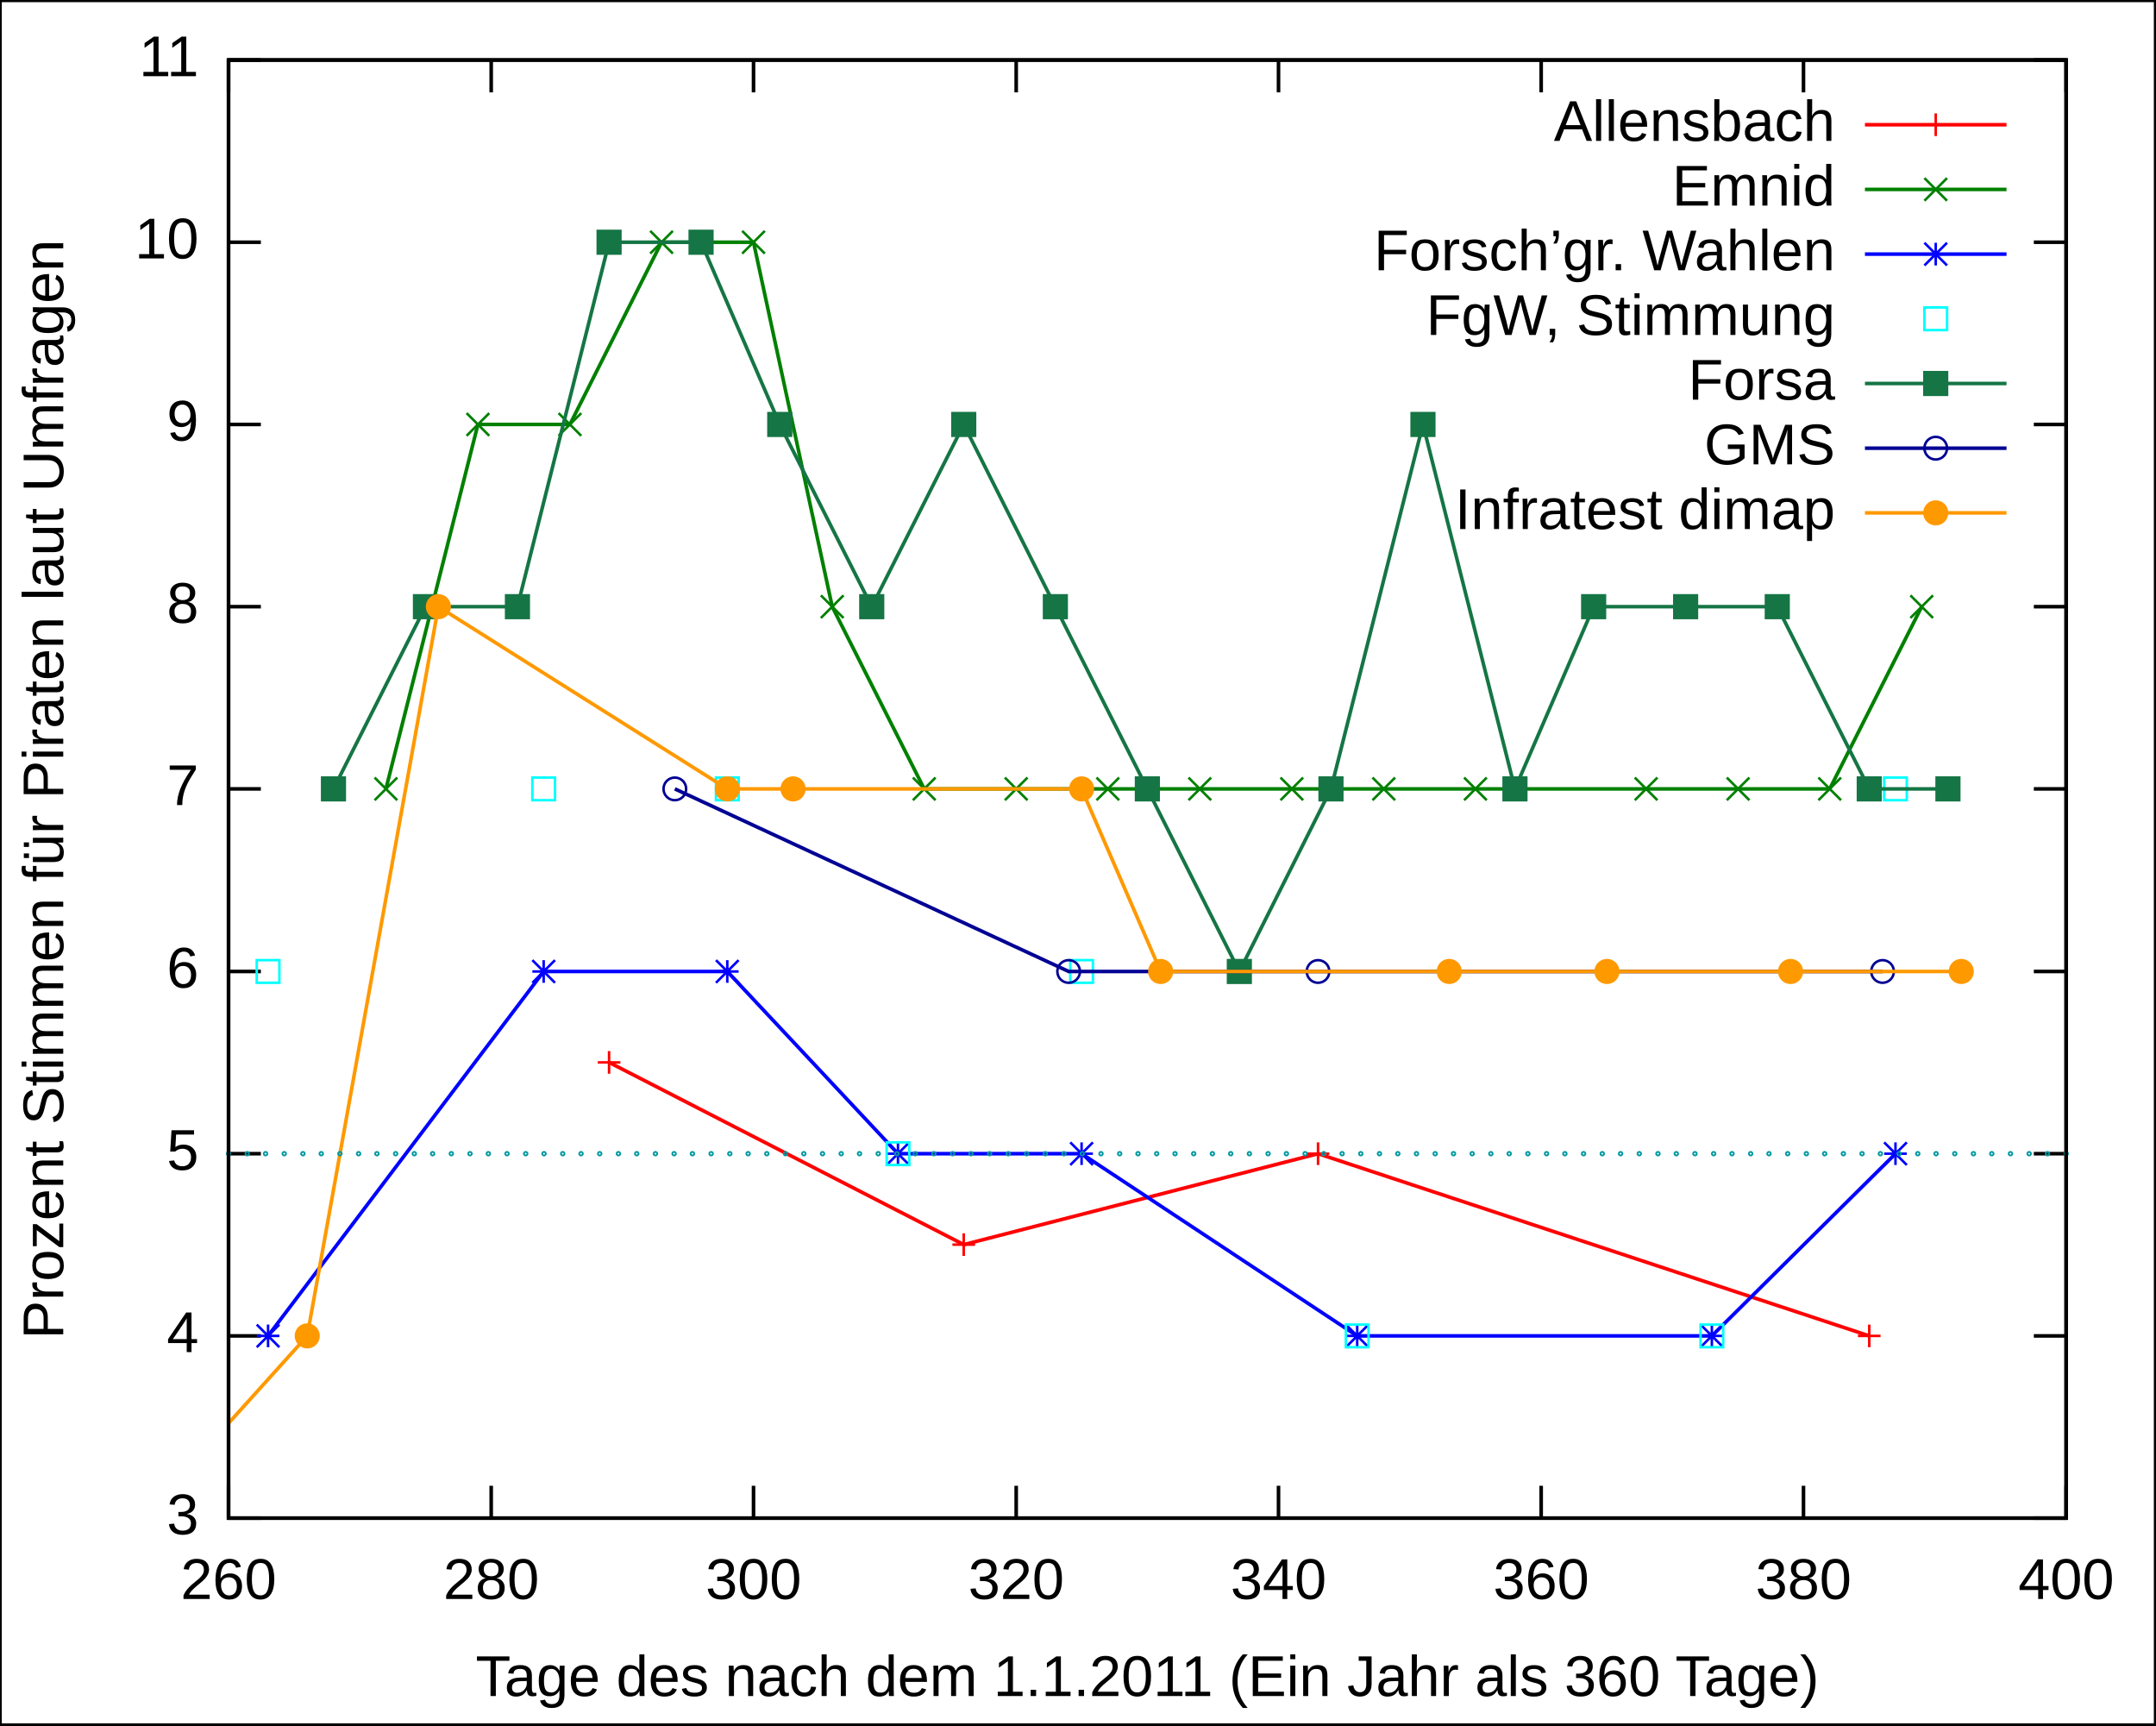
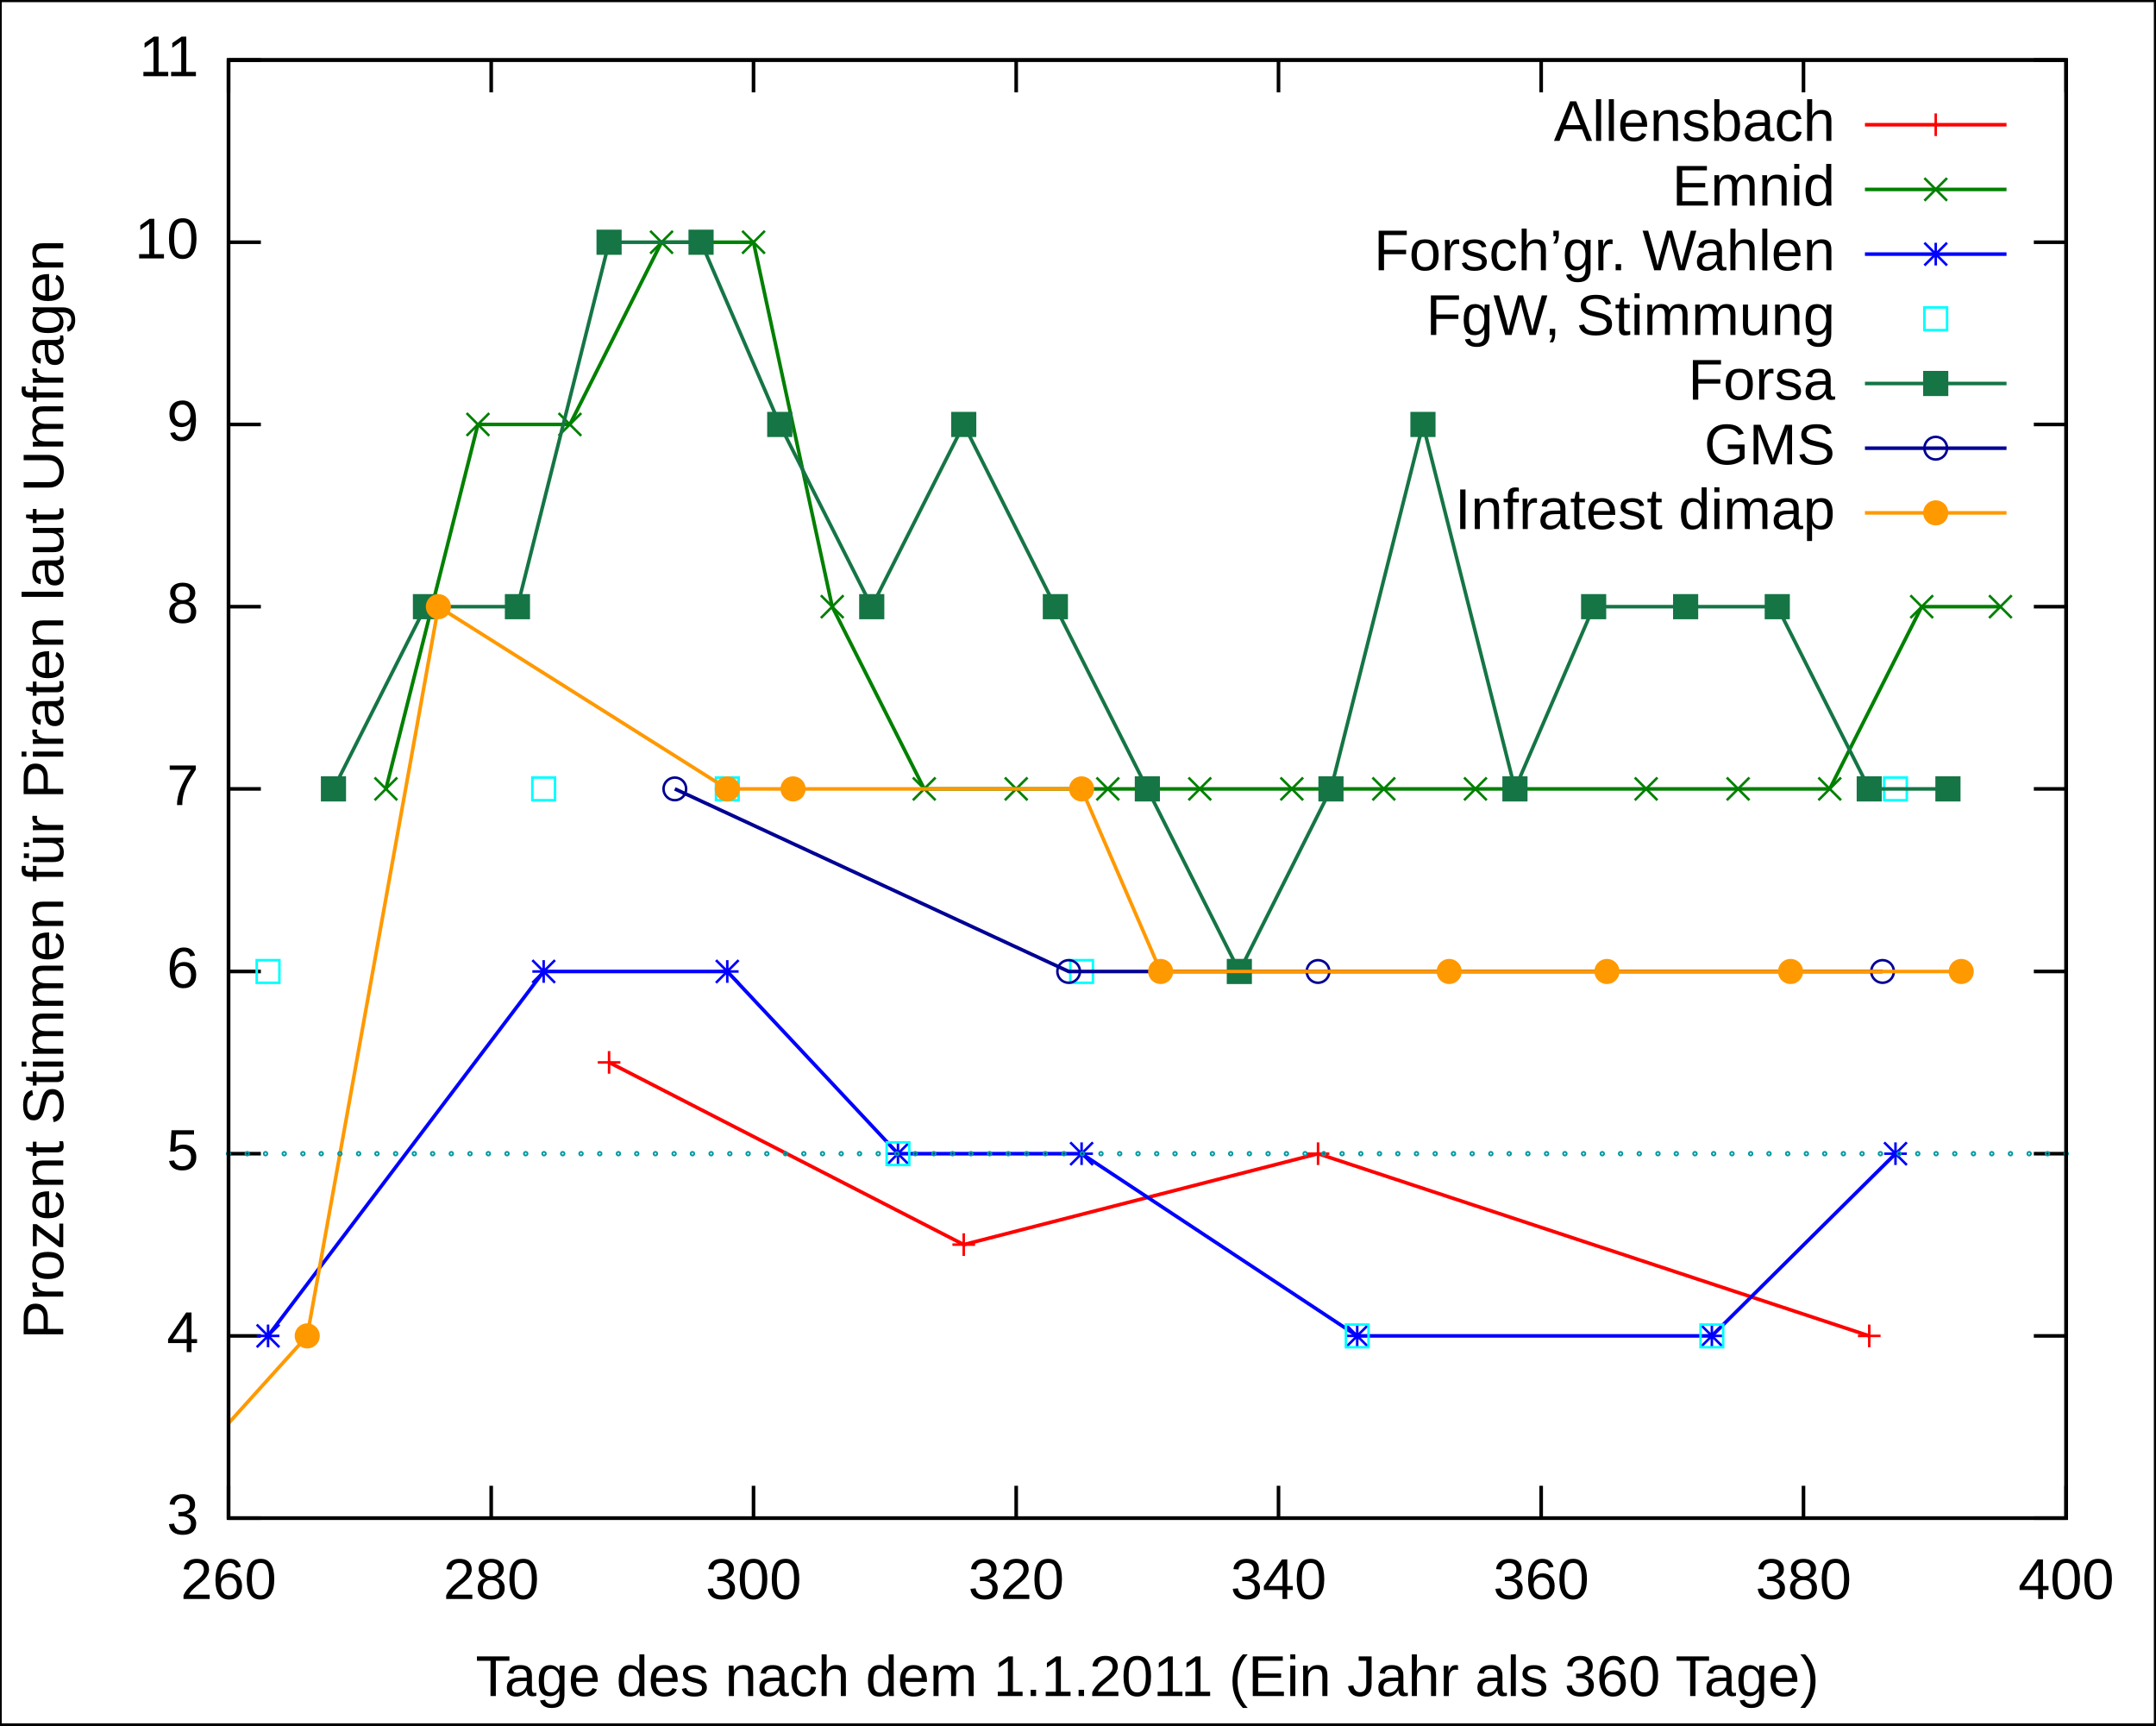
<svg xmlns="http://www.w3.org/2000/svg" xmlns:xlink="http://www.w3.org/1999/xlink" width="600" height="480" viewBox="0 0 600 480">
  <defs>
    <circle id="gpDot" r="0.5" stroke-width="0.5" />
    <path id="gpPt0" stroke-width="0.222" stroke="currentColor" d="M-1,0 h2 M0,-1 v2" />
    <path id="gpPt1" stroke-width="0.222" stroke="currentColor" d="M-1,-1 L1,1 M1,-1 L-1,1" />
    <path id="gpPt2" stroke-width="0.222" stroke="currentColor" d="M-1,0 L1,0 M0,-1 L0,1 M-1,-1 L1,1 M-1,1 L1,-1" />
    <rect id="gpPt3" stroke-width="0.222" stroke="currentColor" x="-1" y="-1" width="2" height="2" />
    <rect id="gpPt4" stroke-width="0.222" stroke="currentColor" fill="currentColor" x="-1" y="-1" width="2" height="2" />
    <circle id="gpPt5" stroke-width="0.222" stroke="currentColor" cx="0" cy="0" r="1" />
    <use xlink:href="#gpPt5" id="gpPt6" fill="currentColor" stroke="none" />
    <path id="gpPt7" stroke-width="0.222" stroke="currentColor" d="M0,-1.33 L-1.33,0.67 L1.33,0.67 z" />
    <use xlink:href="#gpPt7" id="gpPt8" fill="currentColor" stroke="none" />
    <use xlink:href="#gpPt7" id="gpPt9" stroke="currentColor" transform="rotate(180)" />
    <use xlink:href="#gpPt9" id="gpPt10" fill="currentColor" stroke="none" />
    <use xlink:href="#gpPt3" id="gpPt11" stroke="currentColor" transform="rotate(45)" />
    <use xlink:href="#gpPt11" id="gpPt12" fill="currentColor" stroke="none" />
  </defs>
  <g style="fill:none; color:white; stroke:currentColor; stroke-width:1.00; stroke-linecap:butt; stroke-linejoin:miter">
</g>
  <g style="fill:none; color:black; stroke:currentColor; stroke-width:1.00; stroke-linecap:butt; stroke-linejoin:miter">
    <g style="stroke:none; shape-rendering:crispEdges">
      <polygon fill="rgb(255, 255, 255)" points="0.0,480.0 599.9,480.0 599.9,0.1 0.0,0.1 " />
    </g>
    <path stroke="black" d="M0.0,480.0 L0.0,0.1 L599.9,0.1 L599.9,480.0 L0.0,480.0 M63.6,422.4 L72.6,422.4 M575.0,422.4    L566.0,422.4 " />
    <g transform="translate(55.3,426.9)" style="stroke:none; fill:black; font-family:Arial; font-size:12.00pt; text-anchor:end">
      <text> 3</text>
    </g>
    <path d="M63.6,371.7 L72.6,371.7 M575.0,371.7 L566.0,371.7 " />
    <g transform="translate(55.3,376.2)" style="stroke:none; fill:black; font-family:Arial; font-size:12.00pt; text-anchor:end">
      <text> 4</text>
    </g>
    <path d="M63.6,321.0 L72.6,321.0 M575.0,321.0 L566.0,321.0 " />
    <g transform="translate(55.3,325.5)" style="stroke:none; fill:black; font-family:Arial; font-size:12.00pt; text-anchor:end">
      <text> 5</text>
    </g>
    <path d="M63.6,270.3 L72.6,270.3 M575.0,270.3 L566.0,270.3 " />
    <g transform="translate(55.3,274.8)" style="stroke:none; fill:black; font-family:Arial; font-size:12.00pt; text-anchor:end">
      <text> 6</text>
    </g>
    <path d="M63.6,219.5 L72.6,219.5 M575.0,219.5 L566.0,219.5 " />
    <g transform="translate(55.3,224.0)" style="stroke:none; fill:black; font-family:Arial; font-size:12.00pt; text-anchor:end">
      <text> 7</text>
    </g>
    <path d="M63.6,168.8 L72.6,168.8 M575.0,168.8 L566.0,168.8 " />
    <g transform="translate(55.3,173.3)" style="stroke:none; fill:black; font-family:Arial; font-size:12.00pt; text-anchor:end">
      <text> 8</text>
    </g>
    <path d="M63.6,118.1 L72.6,118.1 M575.0,118.1 L566.0,118.1 " />
    <g transform="translate(55.3,122.6)" style="stroke:none; fill:black; font-family:Arial; font-size:12.00pt; text-anchor:end">
      <text> 9</text>
    </g>
    <path d="M63.6,67.4 L72.6,67.4 M575.0,67.4 L566.0,67.4 " />
    <g transform="translate(55.3,71.9)" style="stroke:none; fill:black; font-family:Arial; font-size:12.00pt; text-anchor:end">
      <text> 10</text>
    </g>
    <path d="M63.6,16.7 L72.6,16.7 M575.0,16.7 L566.0,16.7 " />
    <g transform="translate(55.3,21.2)" style="stroke:none; fill:black; font-family:Arial; font-size:12.00pt; text-anchor:end">
      <text> 11</text>
    </g>
    <path d="M63.6,422.4 L63.6,413.4 M63.6,16.7 L63.6,25.7 " />
    <g transform="translate(63.6,444.9)" style="stroke:none; fill:black; font-family:Arial; font-size:12.00pt; text-anchor:middle">
      <text> 260</text>
    </g>
    <path d="M136.7,422.4 L136.7,413.4 M136.7,16.7 L136.7,25.7 " />
    <g transform="translate(136.7,444.9)" style="stroke:none; fill:black; font-family:Arial; font-size:12.00pt; text-anchor:middle">
      <text> 280</text>
    </g>
    <path d="M209.7,422.4 L209.7,413.4 M209.7,16.7 L209.7,25.7 " />
    <g transform="translate(209.7,444.9)" style="stroke:none; fill:black; font-family:Arial; font-size:12.00pt; text-anchor:middle">
      <text> 300</text>
    </g>
    <path d="M282.8,422.4 L282.8,413.4 M282.8,16.7 L282.8,25.7 " />
    <g transform="translate(282.8,444.9)" style="stroke:none; fill:black; font-family:Arial; font-size:12.00pt; text-anchor:middle">
      <text> 320</text>
    </g>
    <path d="M355.8,422.4 L355.8,413.4 M355.8,16.7 L355.8,25.7 " />
    <g transform="translate(355.8,444.9)" style="stroke:none; fill:black; font-family:Arial; font-size:12.00pt; text-anchor:middle">
      <text> 340</text>
    </g>
    <path d="M428.9,422.4 L428.9,413.4 M428.9,16.7 L428.9,25.7 " />
    <g transform="translate(428.9,444.9)" style="stroke:none; fill:black; font-family:Arial; font-size:12.00pt; text-anchor:middle">
      <text> 360</text>
    </g>
    <path d="M501.9,422.4 L501.9,413.4 M501.9,16.7 L501.9,25.7 " />
    <g transform="translate(501.9,444.9)" style="stroke:none; fill:black; font-family:Arial; font-size:12.00pt; text-anchor:middle">
      <text> 380</text>
    </g>
    <path d="M575.0,422.4 L575.0,413.4 M575.0,16.7 L575.0,25.7 " />
    <g transform="translate(575.0,444.9)" style="stroke:none; fill:black; font-family:Arial; font-size:12.00pt; text-anchor:middle">
      <text> 400</text>
    </g>
    <path d="M63.6,16.7 L63.6,422.4 L575.0,422.4 L575.0,16.7 L63.6,16.7 Z " />
    <g transform="translate(17.6,219.6) rotate(270)" style="stroke:none; fill:black; font-family:Arial; font-size:12.00pt; text-anchor:middle">
      <text>Prozent Stimmen für Piraten laut Umfragen</text>
    </g>
    <g transform="translate(319.3,471.9)" style="stroke:none; fill:black; font-family:Arial; font-size:12.00pt; text-anchor:middle">
      <text>Tage des nach dem 1.1.2011 (Ein Jahr als 360 Tage)</text>
    </g>
  </g>
  <a xlink:title="Plot #1">
    <g style="fill:none; color:red; stroke:currentColor; stroke-width:1.00; stroke-linecap:butt; stroke-linejoin:miter">
      <g transform="translate(510.7,39.2)" style="stroke:none; fill:black; font-family:Arial; font-size:12.00pt; text-anchor:end">
        <text>Allensbach</text>
      </g>
      <path d="M519.0,34.7 L558.4,34.7 M520.2,371.7 L366.8,321.0 L268.2,346.3 L169.5,295.6 " />
      <use xlink:href="#gpPt0" transform="translate(520.2,371.7) scale(3.15)" />
      <use xlink:href="#gpPt0" transform="translate(366.8,321.0) scale(3.15)" />
      <use xlink:href="#gpPt0" transform="translate(268.2,346.3) scale(3.15)" />
      <use xlink:href="#gpPt0" transform="translate(169.5,295.6) scale(3.15)" />
      <use xlink:href="#gpPt0" transform="translate(538.7,34.7) scale(3.15)" />
    </g>
  </a>
  <a xlink:title="Plot #2">
    <g style="fill:none; color:green; stroke:currentColor; stroke-width:1.00; stroke-linecap:butt; stroke-linejoin:miter">
      <g transform="translate(510.7,57.2)" style="stroke:none; fill:black; font-family:Arial; font-size:12.00pt; text-anchor:end">
        <text>Emnid</text>
      </g>
-       <path d="M519.0,52.7 L558.4,52.7 M534.8,168.8 L509.2,219.5 L483.7,219.5 L458.1,219.5 L410.6,219.5 L385.1,219.5    L359.5,219.5 L333.9,219.5 L308.3,219.5 L282.8,219.5 L257.2,219.5 L231.6,168.8 L209.7,67.4 L184.1,67.4    L158.6,118.1 L133.0,118.1 L107.4,219.5 " />
+       <path d="M519.0,52.7 L558.4,52.7 M556.7,168.8 L534.8,168.8 L509.2,219.5 L483.7,219.5 L458.1,219.5 L410.6,219.5    L385.1,219.5 L359.5,219.5 L333.9,219.5 L308.3,219.5 L282.8,219.5 L257.2,219.5 L231.6,168.8 L209.7,67.4    L184.1,67.4 L158.6,118.1 L133.0,118.1 L107.4,219.5 " />
+       <use xlink:href="#gpPt1" transform="translate(556.7,168.8) scale(3.15)" />
      <use xlink:href="#gpPt1" transform="translate(534.8,168.8) scale(3.15)" />
      <use xlink:href="#gpPt1" transform="translate(509.2,219.5) scale(3.15)" />
      <use xlink:href="#gpPt1" transform="translate(483.7,219.5) scale(3.15)" />
      <use xlink:href="#gpPt1" transform="translate(458.1,219.5) scale(3.15)" />
      <use xlink:href="#gpPt1" transform="translate(410.6,219.5) scale(3.15)" />
      <use xlink:href="#gpPt1" transform="translate(385.1,219.5) scale(3.15)" />
      <use xlink:href="#gpPt1" transform="translate(359.5,219.5) scale(3.15)" />
      <use xlink:href="#gpPt1" transform="translate(333.9,219.5) scale(3.15)" />
      <use xlink:href="#gpPt1" transform="translate(308.3,219.5) scale(3.15)" />
      <use xlink:href="#gpPt1" transform="translate(282.8,219.5) scale(3.15)" />
      <use xlink:href="#gpPt1" transform="translate(257.2,219.5) scale(3.15)" />
      <use xlink:href="#gpPt1" transform="translate(231.6,168.8) scale(3.15)" />
      <use xlink:href="#gpPt1" transform="translate(209.7,67.4) scale(3.15)" />
      <use xlink:href="#gpPt1" transform="translate(184.1,67.4) scale(3.15)" />
      <use xlink:href="#gpPt1" transform="translate(158.6,118.1) scale(3.15)" />
      <use xlink:href="#gpPt1" transform="translate(133.0,118.1) scale(3.15)" />
      <use xlink:href="#gpPt1" transform="translate(107.4,219.5) scale(3.15)" />
      <use xlink:href="#gpPt1" transform="translate(538.7,52.7) scale(3.15)" />
    </g>
  </a>
  <a xlink:title="Plot #3">
    <g style="fill:none; color:blue; stroke:currentColor; stroke-width:1.00; stroke-linecap:butt; stroke-linejoin:miter">
      <g transform="translate(510.7,75.2)" style="stroke:none; fill:black; font-family:Arial; font-size:12.00pt; text-anchor:end">
        <text>Forsch’gr. Wahlen</text>
      </g>
      <path d="M519.0,70.7 L558.4,70.7 M527.5,321.0 L476.4,371.7 L377.7,371.7 L301.0,321.0 L249.9,321.0 L202.4,270.3    L151.3,270.3 L74.6,371.7 " />
      <use xlink:href="#gpPt2" transform="translate(527.5,321.0) scale(3.15)" />
      <use xlink:href="#gpPt2" transform="translate(476.4,371.7) scale(3.15)" />
      <use xlink:href="#gpPt2" transform="translate(377.7,371.7) scale(3.15)" />
      <use xlink:href="#gpPt2" transform="translate(301.0,321.0) scale(3.15)" />
      <use xlink:href="#gpPt2" transform="translate(249.9,321.0) scale(3.15)" />
      <use xlink:href="#gpPt2" transform="translate(202.4,270.3) scale(3.15)" />
      <use xlink:href="#gpPt2" transform="translate(151.3,270.3) scale(3.15)" />
      <use xlink:href="#gpPt2" transform="translate(74.6,371.7) scale(3.15)" />
      <use xlink:href="#gpPt2" transform="translate(538.7,70.7) scale(3.15)" />
    </g>
  </a>
  <a xlink:title="Plot #4">
    <g style="fill:none; color:cyan; stroke:currentColor; stroke-width:1.00; stroke-linecap:butt; stroke-linejoin:miter">
      <g transform="translate(510.7,93.2)" style="stroke:none; fill:black; font-family:Arial; font-size:12.00pt; text-anchor:end">
        <text>FgW, Stimmung</text>
      </g>
      <use xlink:href="#gpPt3" transform="translate(527.5,219.5) scale(3.15)" />
      <use xlink:href="#gpPt3" transform="translate(476.4,371.7) scale(3.15)" />
      <use xlink:href="#gpPt3" transform="translate(377.7,371.7) scale(3.15)" />
      <use xlink:href="#gpPt3" transform="translate(301.0,270.3) scale(3.15)" />
      <use xlink:href="#gpPt3" transform="translate(249.9,321.0) scale(3.15)" />
      <use xlink:href="#gpPt3" transform="translate(202.4,219.5) scale(3.15)" />
      <use xlink:href="#gpPt3" transform="translate(151.3,219.5) scale(3.15)" />
      <use xlink:href="#gpPt3" transform="translate(74.6,270.3) scale(3.15)" />
      <use xlink:href="#gpPt3" transform="translate(538.7,88.7) scale(3.15)" />
    </g>
  </a>
  <a xlink:title="Plot #5">
    <g style="fill:none; color:#157545; stroke:currentColor; stroke-width:1.00; stroke-linecap:butt; stroke-linejoin:miter">
      <g transform="translate(510.7,111.2)" style="stroke:none; fill:black; font-family:Arial; font-size:12.00pt; text-anchor:end">
        <text>Forsa</text>
      </g>
      <path d="M519.0,106.7 L558.4,106.7 M542.1,219.5 L520.2,219.5 L494.6,168.8 L469.1,168.8 L443.5,168.8 L421.6,219.5    L396.0,118.1 L370.4,219.5 L344.9,270.3 L319.3,219.5 L293.7,168.8 L268.2,118.1 L242.6,168.8 L217.0,118.1    L195.1,67.4 L169.5,67.4 L144.0,168.8 L118.4,168.8 L92.8,219.5 " />
      <use xlink:href="#gpPt4" transform="translate(542.1,219.5) scale(3.15)" />
      <use xlink:href="#gpPt4" transform="translate(520.2,219.5) scale(3.15)" />
      <use xlink:href="#gpPt4" transform="translate(494.6,168.8) scale(3.15)" />
      <use xlink:href="#gpPt4" transform="translate(469.1,168.8) scale(3.15)" />
      <use xlink:href="#gpPt4" transform="translate(443.5,168.8) scale(3.15)" />
      <use xlink:href="#gpPt4" transform="translate(421.6,219.5) scale(3.15)" />
      <use xlink:href="#gpPt4" transform="translate(396.0,118.1) scale(3.15)" />
      <use xlink:href="#gpPt4" transform="translate(370.4,219.5) scale(3.15)" />
      <use xlink:href="#gpPt4" transform="translate(344.9,270.3) scale(3.15)" />
      <use xlink:href="#gpPt4" transform="translate(319.3,219.5) scale(3.15)" />
      <use xlink:href="#gpPt4" transform="translate(293.7,168.8) scale(3.15)" />
      <use xlink:href="#gpPt4" transform="translate(268.2,118.1) scale(3.15)" />
      <use xlink:href="#gpPt4" transform="translate(242.6,168.8) scale(3.15)" />
      <use xlink:href="#gpPt4" transform="translate(217.0,118.1) scale(3.15)" />
      <use xlink:href="#gpPt4" transform="translate(195.1,67.4) scale(3.15)" />
      <use xlink:href="#gpPt4" transform="translate(169.5,67.4) scale(3.15)" />
      <use xlink:href="#gpPt4" transform="translate(144.0,168.8) scale(3.15)" />
      <use xlink:href="#gpPt4" transform="translate(118.4,168.8) scale(3.15)" />
      <use xlink:href="#gpPt4" transform="translate(92.8,219.5) scale(3.15)" />
      <use xlink:href="#gpPt4" transform="translate(538.7,106.7) scale(3.15)" />
    </g>
  </a>
  <a xlink:title="Plot #6">
    <g style="fill:none; color:#000094; stroke:currentColor; stroke-width:1.00; stroke-linecap:butt; stroke-linejoin:miter">
      <g transform="translate(510.7,129.2)" style="stroke:none; fill:black; font-family:Arial; font-size:12.00pt; text-anchor:end">
        <text>GMS</text>
      </g>
      <path d="M519.0,124.7 L558.4,124.7 M523.9,270.3 L366.8,270.3 L297.4,270.3 L187.8,219.5 " />
      <use xlink:href="#gpPt5" transform="translate(523.9,270.3) scale(3.15)" />
      <use xlink:href="#gpPt5" transform="translate(366.8,270.3) scale(3.15)" />
      <use xlink:href="#gpPt5" transform="translate(297.4,270.3) scale(3.15)" />
      <use xlink:href="#gpPt5" transform="translate(187.8,219.5) scale(3.15)" />
      <use xlink:href="#gpPt5" transform="translate(538.7,124.7) scale(3.15)" />
    </g>
  </a>
  <a xlink:title="Plot #7">
    <g style="fill:none; color:#FF9900; stroke:currentColor; stroke-width:1.00; stroke-linecap:butt; stroke-linejoin:miter">
      <g transform="translate(510.7,147.2)" style="stroke:none; fill:black; font-family:Arial; font-size:12.00pt; text-anchor:end">
        <text>Infratest dimap</text>
      </g>
      <path d="M519.0,142.7 L558.4,142.7 M545.8,270.3 L498.3,270.3 L447.2,270.3 L403.3,270.3 L323.0,270.3 L301.0,219.5    L220.7,219.5 L202.4,219.5 L122.0,168.8 L85.5,371.7 L63.6,396.0 " />
      <use xlink:href="#gpPt6" transform="translate(545.8,270.3) scale(3.15)" />
      <use xlink:href="#gpPt6" transform="translate(498.3,270.3) scale(3.15)" />
      <use xlink:href="#gpPt6" transform="translate(447.2,270.3) scale(3.15)" />
      <use xlink:href="#gpPt6" transform="translate(403.3,270.3) scale(3.15)" />
      <use xlink:href="#gpPt6" transform="translate(323.0,270.3) scale(3.15)" />
      <use xlink:href="#gpPt6" transform="translate(301.0,219.5) scale(3.15)" />
      <use xlink:href="#gpPt6" transform="translate(220.7,219.5) scale(3.15)" />
      <use xlink:href="#gpPt6" transform="translate(202.4,219.5) scale(3.15)" />
      <use xlink:href="#gpPt6" transform="translate(122.0,168.8) scale(3.15)" />
      <use xlink:href="#gpPt6" transform="translate(85.5,371.7) scale(3.15)" />
      <use xlink:href="#gpPt6" transform="translate(538.7,142.7) scale(3.15)" />
    </g>
  </a>
  <a xlink:title="Plot #8">
    <g style="fill:none; color:#0099A1; stroke:currentColor; stroke-width:1.00; stroke-linecap:butt; stroke-linejoin:miter">
      <use xlink:href="#gpDot" x="63.6" y="321.0" />
      <use xlink:href="#gpDot" x="68.8" y="321.0" />
      <use xlink:href="#gpDot" x="73.9" y="321.0" />
      <use xlink:href="#gpDot" x="79.1" y="321.0" />
      <use xlink:href="#gpDot" x="84.3" y="321.0" />
      <use xlink:href="#gpDot" x="89.4" y="321.0" />
      <use xlink:href="#gpDot" x="94.6" y="321.0" />
      <use xlink:href="#gpDot" x="99.8" y="321.0" />
      <use xlink:href="#gpDot" x="104.9" y="321.0" />
      <use xlink:href="#gpDot" x="110.1" y="321.0" />
      <use xlink:href="#gpDot" x="115.3" y="321.0" />
      <use xlink:href="#gpDot" x="120.4" y="321.0" />
      <use xlink:href="#gpDot" x="125.6" y="321.0" />
      <use xlink:href="#gpDot" x="130.8" y="321.0" />
      <use xlink:href="#gpDot" x="135.9" y="321.0" />
      <use xlink:href="#gpDot" x="141.1" y="321.0" />
      <use xlink:href="#gpDot" x="146.3" y="321.0" />
      <use xlink:href="#gpDot" x="151.4" y="321.0" />
      <use xlink:href="#gpDot" x="156.6" y="321.0" />
      <use xlink:href="#gpDot" x="161.7" y="321.0" />
      <use xlink:href="#gpDot" x="166.9" y="321.0" />
      <use xlink:href="#gpDot" x="172.1" y="321.0" />
      <use xlink:href="#gpDot" x="177.2" y="321.0" />
      <use xlink:href="#gpDot" x="182.4" y="321.0" />
      <use xlink:href="#gpDot" x="187.6" y="321.0" />
      <use xlink:href="#gpDot" x="192.7" y="321.0" />
      <use xlink:href="#gpDot" x="197.9" y="321.0" />
      <use xlink:href="#gpDot" x="203.1" y="321.0" />
      <use xlink:href="#gpDot" x="208.2" y="321.0" />
      <use xlink:href="#gpDot" x="213.4" y="321.0" />
      <use xlink:href="#gpDot" x="218.6" y="321.0" />
      <use xlink:href="#gpDot" x="223.7" y="321.0" />
      <use xlink:href="#gpDot" x="228.9" y="321.0" />
      <use xlink:href="#gpDot" x="234.1" y="321.0" />
      <use xlink:href="#gpDot" x="239.2" y="321.0" />
      <use xlink:href="#gpDot" x="244.4" y="321.0" />
      <use xlink:href="#gpDot" x="249.6" y="321.0" />
      <use xlink:href="#gpDot" x="254.7" y="321.0" />
      <use xlink:href="#gpDot" x="259.9" y="321.0" />
      <use xlink:href="#gpDot" x="265.1" y="321.0" />
      <use xlink:href="#gpDot" x="270.2" y="321.0" />
      <use xlink:href="#gpDot" x="275.4" y="321.0" />
      <use xlink:href="#gpDot" x="280.6" y="321.0" />
      <use xlink:href="#gpDot" x="285.7" y="321.0" />
      <use xlink:href="#gpDot" x="290.9" y="321.0" />
      <use xlink:href="#gpDot" x="296.1" y="321.0" />
      <use xlink:href="#gpDot" x="301.2" y="321.0" />
      <use xlink:href="#gpDot" x="306.4" y="321.0" />
      <use xlink:href="#gpDot" x="311.6" y="321.0" />
      <use xlink:href="#gpDot" x="316.7" y="321.0" />
      <use xlink:href="#gpDot" x="321.9" y="321.0" />
      <use xlink:href="#gpDot" x="327.0" y="321.0" />
      <use xlink:href="#gpDot" x="332.2" y="321.0" />
      <use xlink:href="#gpDot" x="337.4" y="321.0" />
      <use xlink:href="#gpDot" x="342.5" y="321.0" />
      <use xlink:href="#gpDot" x="347.7" y="321.0" />
      <use xlink:href="#gpDot" x="352.9" y="321.0" />
      <use xlink:href="#gpDot" x="358.0" y="321.0" />
      <use xlink:href="#gpDot" x="363.2" y="321.0" />
      <use xlink:href="#gpDot" x="368.4" y="321.0" />
      <use xlink:href="#gpDot" x="373.5" y="321.0" />
      <use xlink:href="#gpDot" x="378.7" y="321.0" />
      <use xlink:href="#gpDot" x="383.9" y="321.0" />
      <use xlink:href="#gpDot" x="389.0" y="321.0" />
      <use xlink:href="#gpDot" x="394.2" y="321.0" />
      <use xlink:href="#gpDot" x="399.4" y="321.0" />
      <use xlink:href="#gpDot" x="404.5" y="321.0" />
      <use xlink:href="#gpDot" x="409.7" y="321.0" />
      <use xlink:href="#gpDot" x="414.9" y="321.0" />
      <use xlink:href="#gpDot" x="420.0" y="321.0" />
      <use xlink:href="#gpDot" x="425.2" y="321.0" />
      <use xlink:href="#gpDot" x="430.4" y="321.0" />
      <use xlink:href="#gpDot" x="435.5" y="321.0" />
      <use xlink:href="#gpDot" x="440.7" y="321.0" />
      <use xlink:href="#gpDot" x="445.9" y="321.0" />
      <use xlink:href="#gpDot" x="451.0" y="321.0" />
      <use xlink:href="#gpDot" x="456.2" y="321.0" />
      <use xlink:href="#gpDot" x="461.4" y="321.0" />
      <use xlink:href="#gpDot" x="466.5" y="321.0" />
      <use xlink:href="#gpDot" x="471.7" y="321.0" />
      <use xlink:href="#gpDot" x="476.9" y="321.0" />
      <use xlink:href="#gpDot" x="482.0" y="321.0" />
      <use xlink:href="#gpDot" x="487.2" y="321.0" />
      <use xlink:href="#gpDot" x="492.3" y="321.0" />
      <use xlink:href="#gpDot" x="497.5" y="321.0" />
      <use xlink:href="#gpDot" x="502.7" y="321.0" />
      <use xlink:href="#gpDot" x="507.8" y="321.0" />
      <use xlink:href="#gpDot" x="513.0" y="321.0" />
      <use xlink:href="#gpDot" x="518.2" y="321.0" />
      <use xlink:href="#gpDot" x="523.3" y="321.0" />
      <use xlink:href="#gpDot" x="528.5" y="321.0" />
      <use xlink:href="#gpDot" x="533.7" y="321.0" />
      <use xlink:href="#gpDot" x="538.8" y="321.0" />
      <use xlink:href="#gpDot" x="544.0" y="321.0" />
      <use xlink:href="#gpDot" x="549.2" y="321.0" />
      <use xlink:href="#gpDot" x="554.3" y="321.0" />
      <use xlink:href="#gpDot" x="559.5" y="321.0" />
      <use xlink:href="#gpDot" x="564.7" y="321.0" />
      <use xlink:href="#gpDot" x="569.8" y="321.0" />
      <use xlink:href="#gpDot" x="575.0" y="321.0" />
    </g>
  </a>
  <g style="fill:none; color:black; stroke:currentColor; stroke-width:1.00; stroke-linecap:butt; stroke-linejoin:miter">
    <path d="M63.6,16.7 L63.6,422.4 L575.0,422.4 L575.0,16.7 L63.6,16.7 Z " />
  </g>
</svg>
